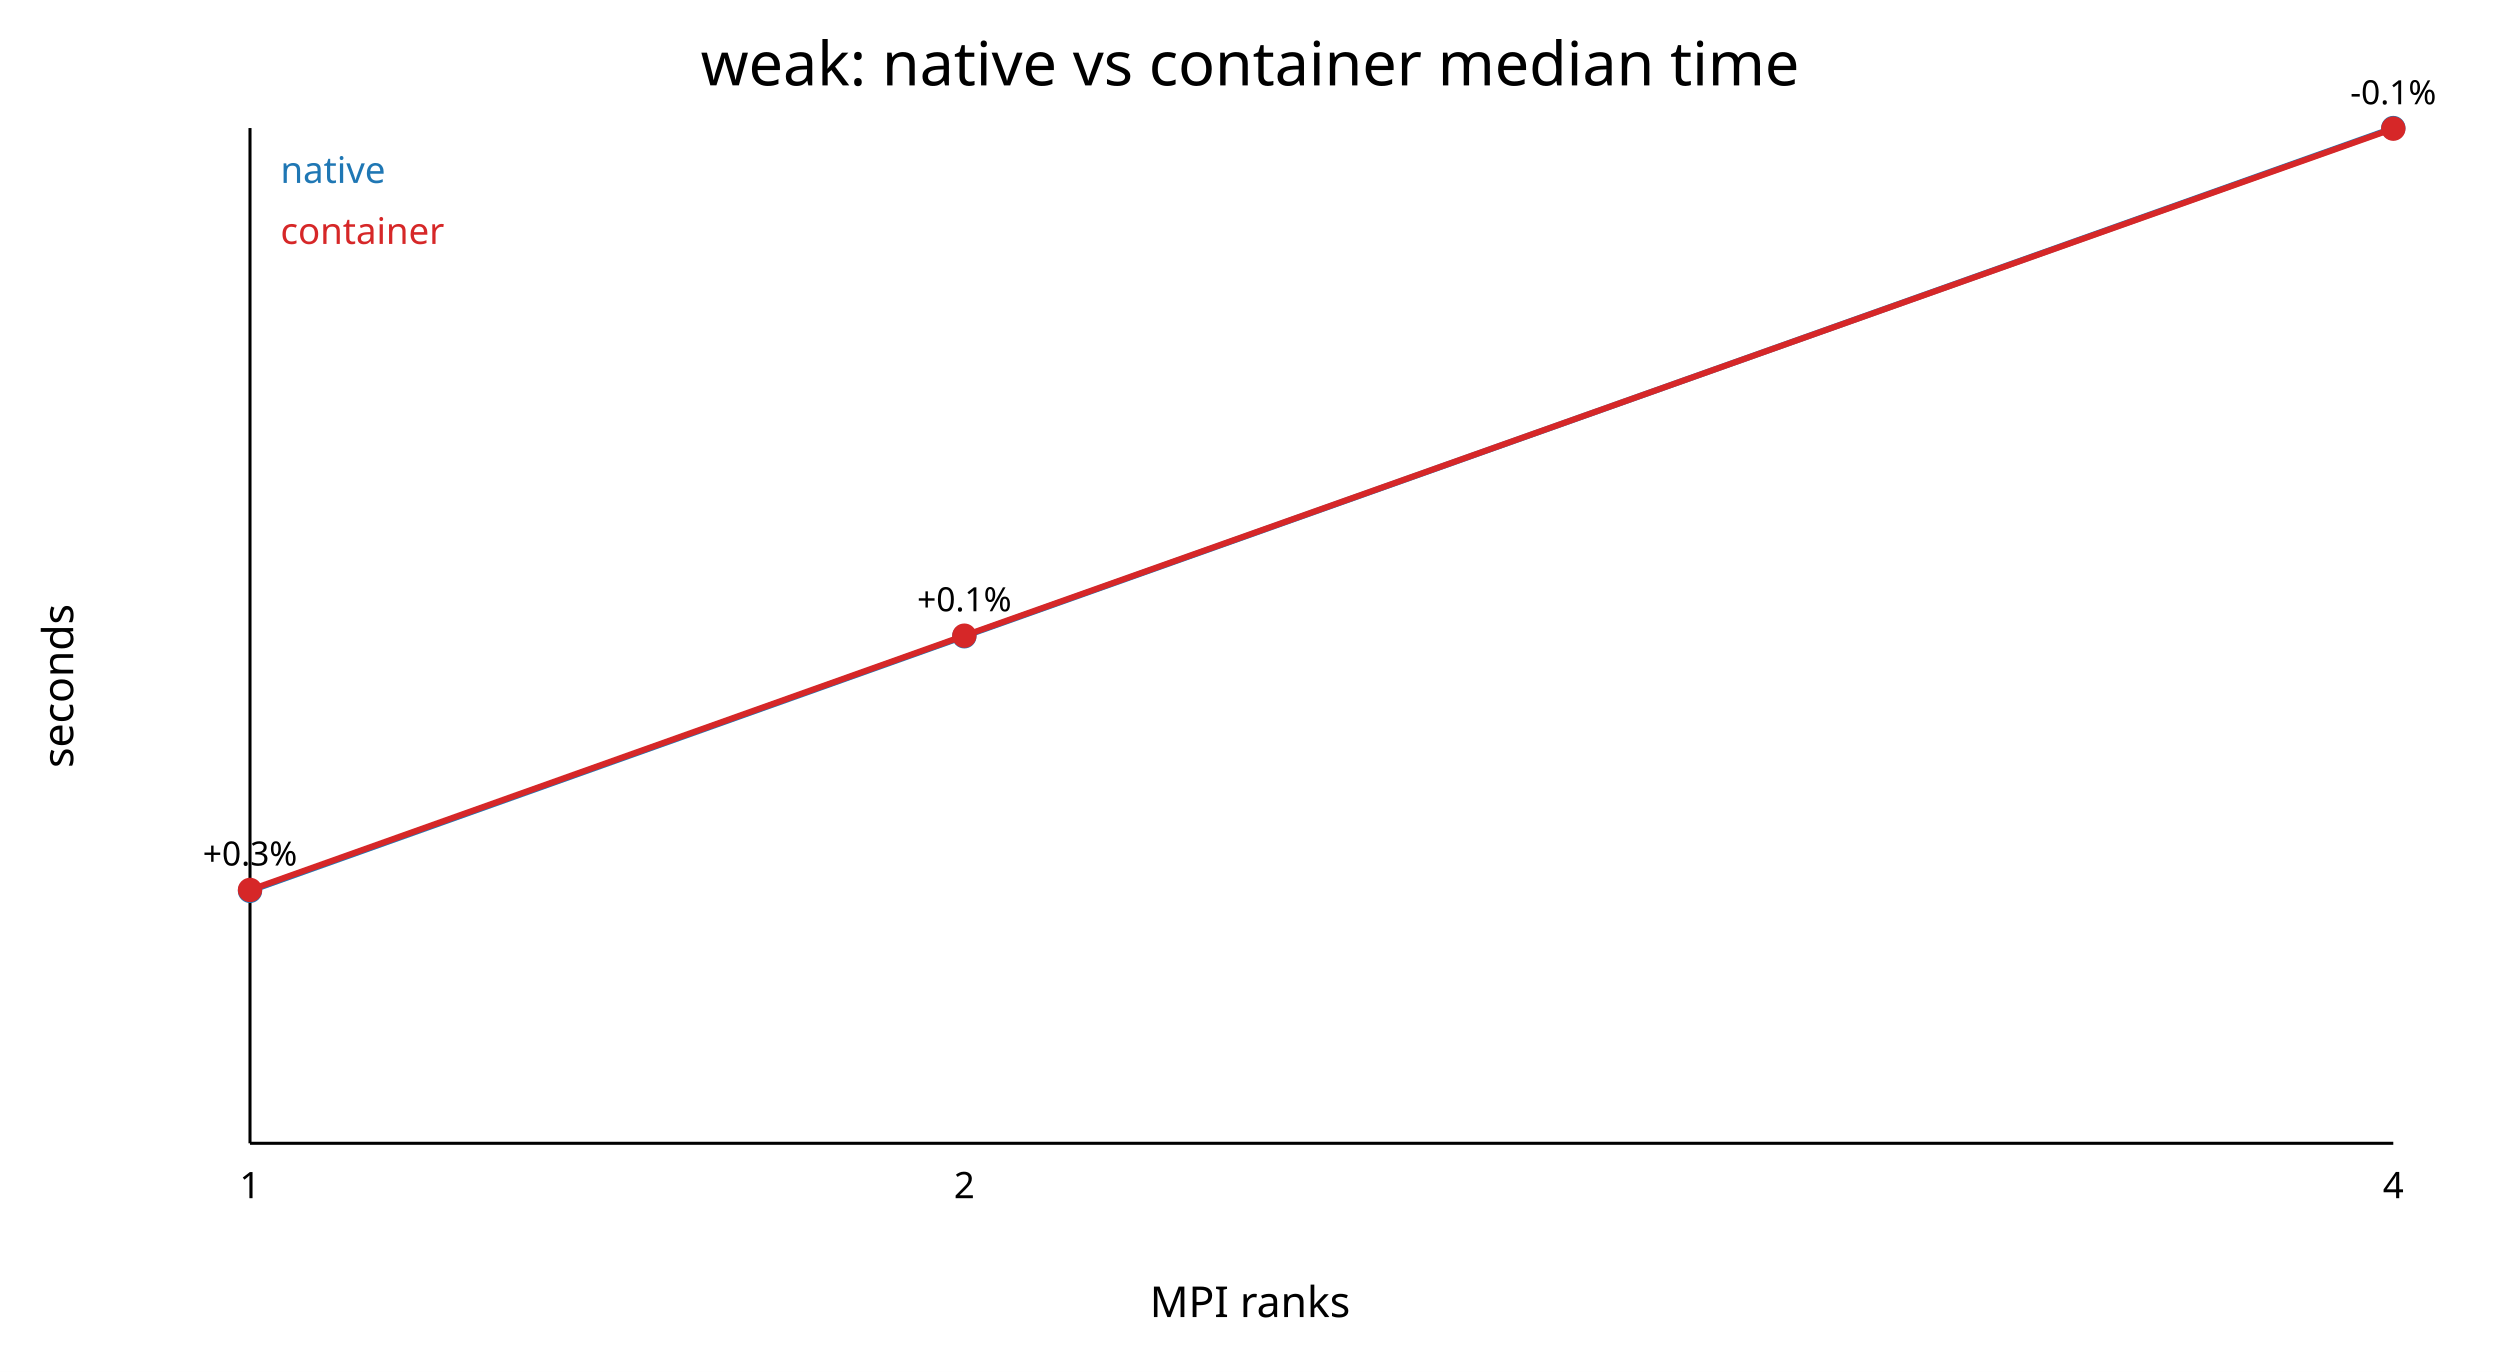
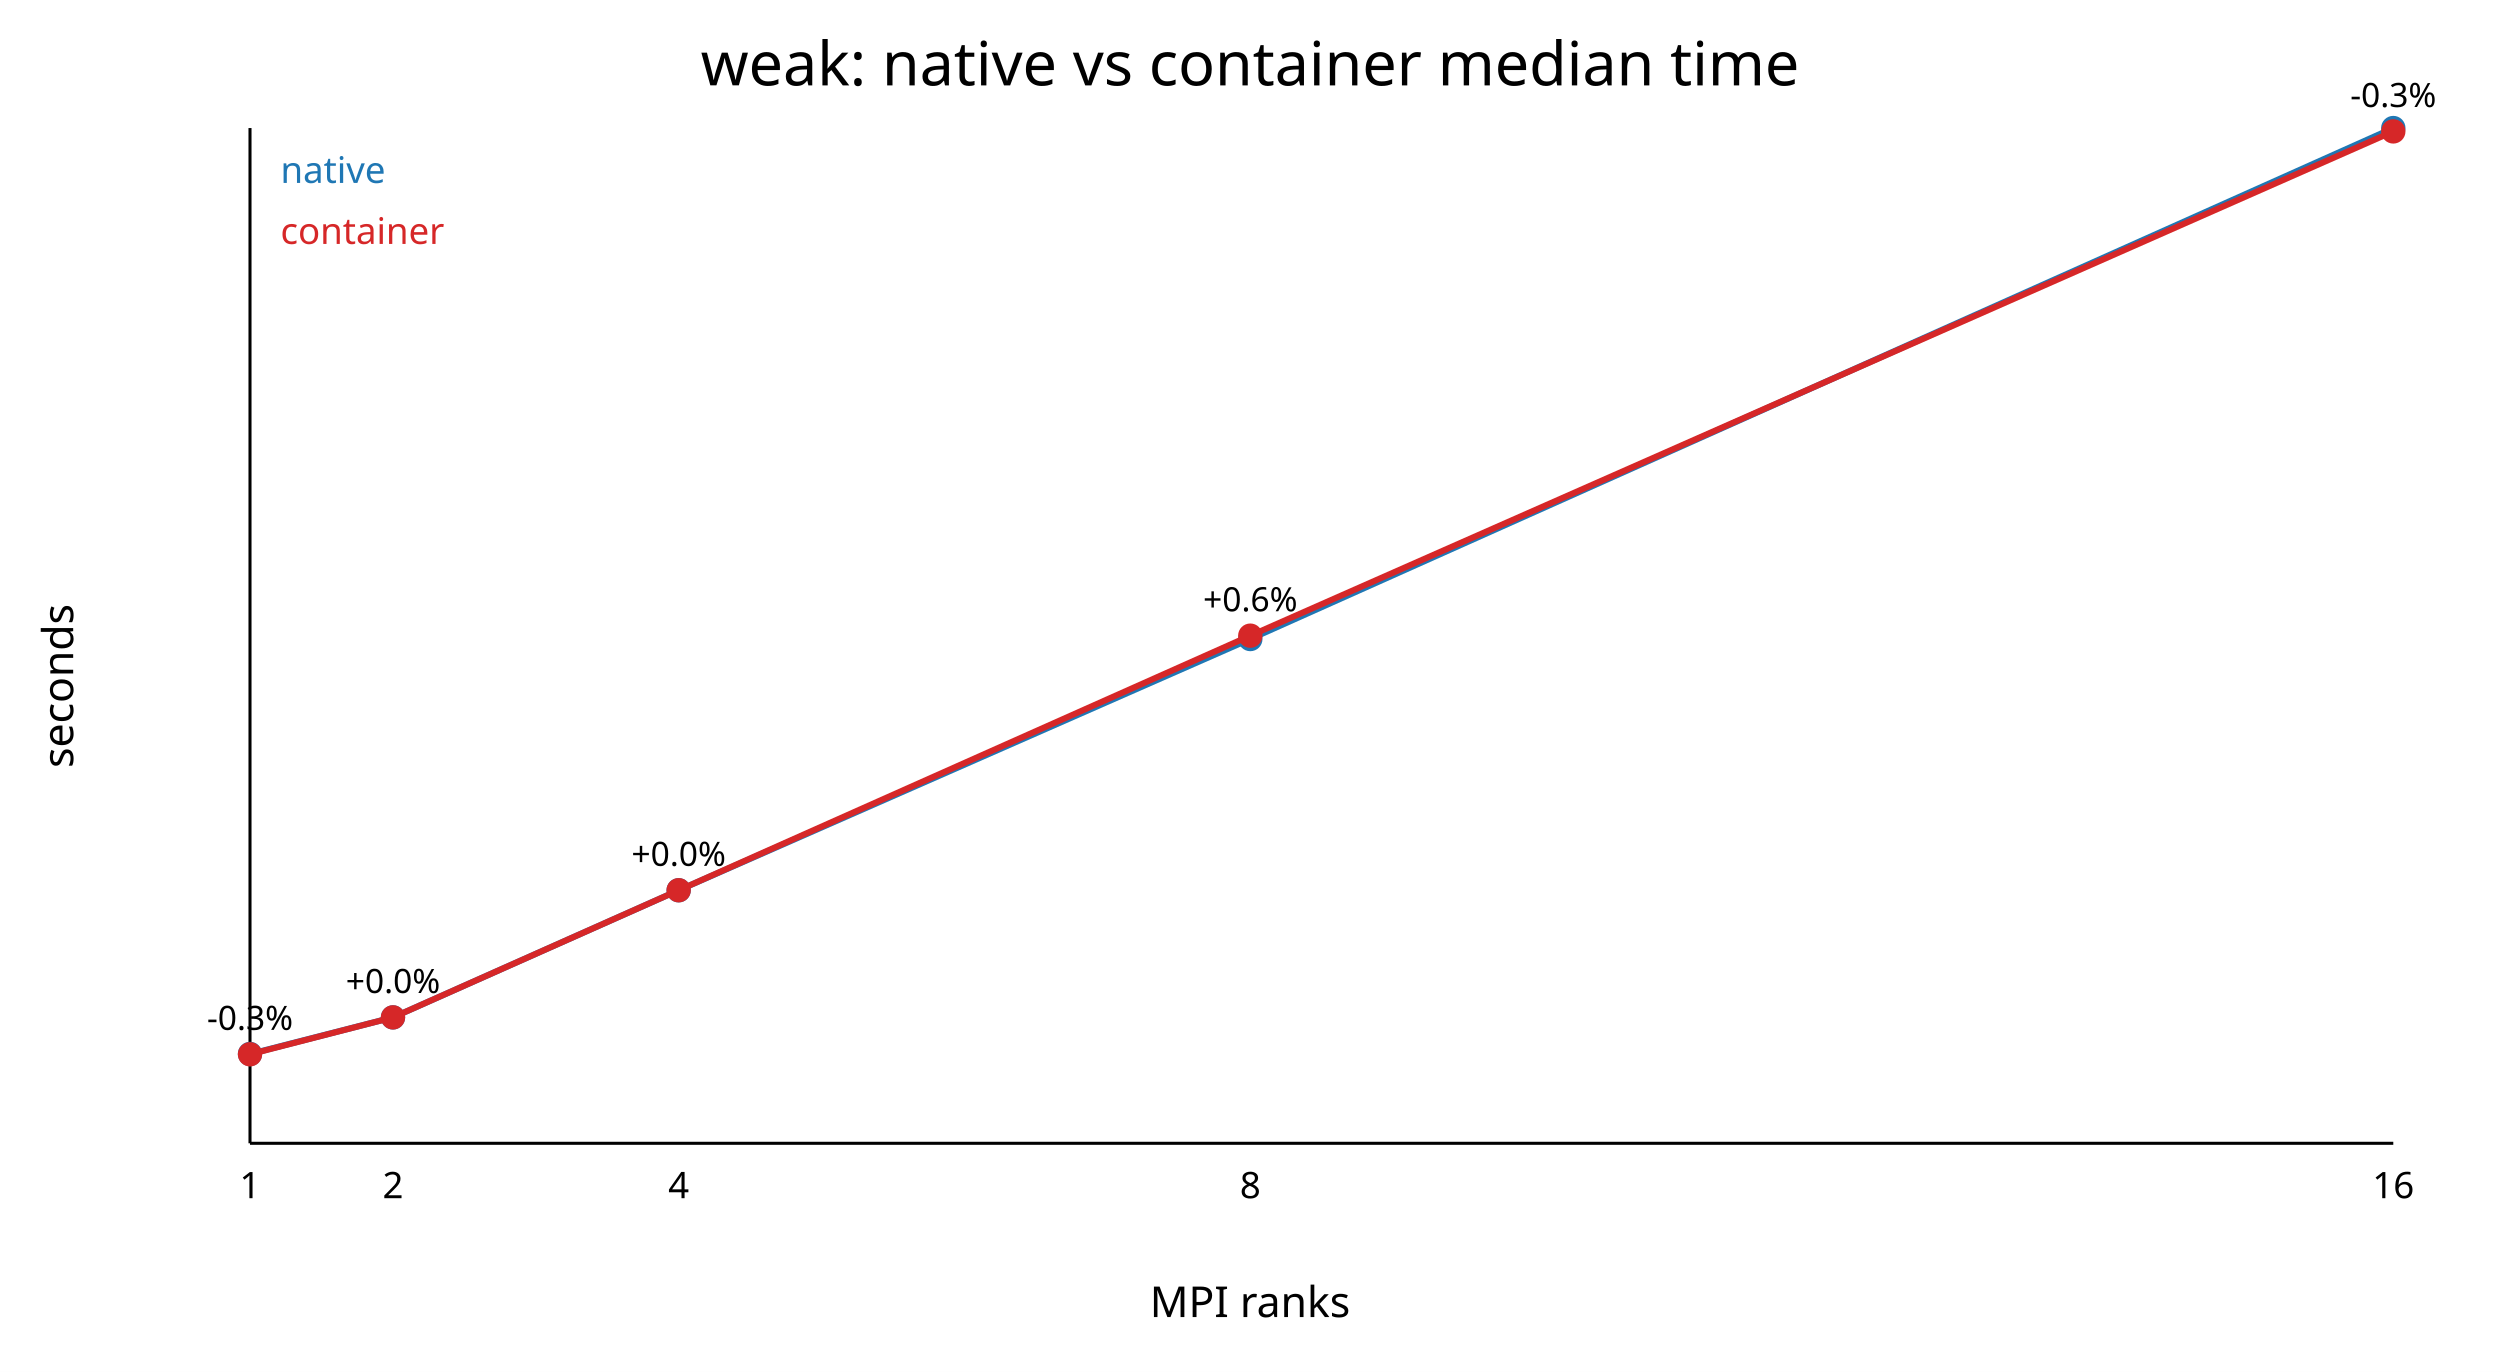
<svg xmlns="http://www.w3.org/2000/svg" width="820" height="450" viewBox="0 0 820 450">
  <rect width="100%" height="100%" fill="white" />
  <text x="410.0" y="28" text-anchor="middle" font-family="sans-serif" font-size="20">weak: native vs container median time</text>
  <line x1="82" y1="375" x2="785" y2="375" stroke="black" />
  <line x1="82" y1="42" x2="82" y2="375" stroke="black" />
  <text x="410.0" y="432" text-anchor="middle" font-family="sans-serif" font-size="14">MPI ranks</text>
  <text transform="translate(24,225.0) rotate(-90)" text-anchor="middle" font-family="sans-serif" font-size="14">seconds</text>
-   <polyline points="82.0,292.2 316.3,208.7 785.0,42.0" fill="none" stroke="#1f77b4" stroke-width="2" />
-   <circle cx="82.0" cy="292.2" r="4" fill="#1f77b4" />
-   <circle cx="316.3" cy="208.7" r="4" fill="#1f77b4" />
+   <polyline points="82.0,345.7 128.9,333.7 222.6,292.0 410.1,209.6 785.0,42.0" fill="none" stroke="#1f77b4" stroke-width="2" />
+   <circle cx="82.0" cy="345.7" r="4" fill="#1f77b4" />
+   <circle cx="128.9" cy="333.7" r="4" fill="#1f77b4" />
+   <circle cx="222.6" cy="292.0" r="4" fill="#1f77b4" />
+   <circle cx="410.1" cy="209.6" r="4" fill="#1f77b4" />
  <circle cx="785.0" cy="42.0" r="4" fill="#1f77b4" />
  <text x="92" y="60" fill="#1f77b4" font-family="sans-serif">native</text>
-   <polyline points="82.0,291.9 316.3,208.5 785.0,42.2" fill="none" stroke="#d62728" stroke-width="2" />
-   <circle cx="82.0" cy="291.9" r="4" fill="#d62728" />
-   <circle cx="316.3" cy="208.5" r="4" fill="#d62728" />
-   <circle cx="785.0" cy="42.2" r="4" fill="#d62728" />
+   <polyline points="82.0,345.8 128.9,333.7 222.6,292.0 410.1,208.5 785.0,43.1" fill="none" stroke="#d62728" stroke-width="2" />
+   <circle cx="82.0" cy="345.8" r="4" fill="#d62728" />
+   <circle cx="128.9" cy="333.7" r="4" fill="#d62728" />
+   <circle cx="222.6" cy="292.0" r="4" fill="#d62728" />
+   <circle cx="410.1" cy="208.5" r="4" fill="#d62728" />
+   <circle cx="785.0" cy="43.1" r="4" fill="#d62728" />
  <text x="92" y="80" fill="#d62728" font-family="sans-serif">container</text>
  <text x="82.0" y="393" text-anchor="middle" font-family="sans-serif">1</text>
-   <text x="82.0" y="283.9" text-anchor="middle" font-family="sans-serif" font-size="11">+0.3%</text>
-   <text x="316.3" y="393" text-anchor="middle" font-family="sans-serif">2</text>
-   <text x="316.3" y="200.5" text-anchor="middle" font-family="sans-serif" font-size="11">+0.1%</text>
-   <text x="785.0" y="393" text-anchor="middle" font-family="sans-serif">4</text>
-   <text x="785.0" y="34.2" text-anchor="middle" font-family="sans-serif" font-size="11">-0.1%</text>
+   <text x="82.0" y="337.8" text-anchor="middle" font-family="sans-serif" font-size="11">-0.3%</text>
+   <text x="128.9" y="393" text-anchor="middle" font-family="sans-serif">2</text>
+   <text x="128.9" y="325.7" text-anchor="middle" font-family="sans-serif" font-size="11">+0.0%</text>
+   <text x="222.6" y="393" text-anchor="middle" font-family="sans-serif">4</text>
+   <text x="222.6" y="284.0" text-anchor="middle" font-family="sans-serif" font-size="11">+0.0%</text>
+   <text x="410.1" y="393" text-anchor="middle" font-family="sans-serif">8</text>
+   <text x="410.1" y="200.5" text-anchor="middle" font-family="sans-serif" font-size="11">+0.6%</text>
+   <text x="785.0" y="393" text-anchor="middle" font-family="sans-serif">16</text>
+   <text x="785.0" y="35.1" text-anchor="middle" font-family="sans-serif" font-size="11">-0.3%</text>
</svg>
